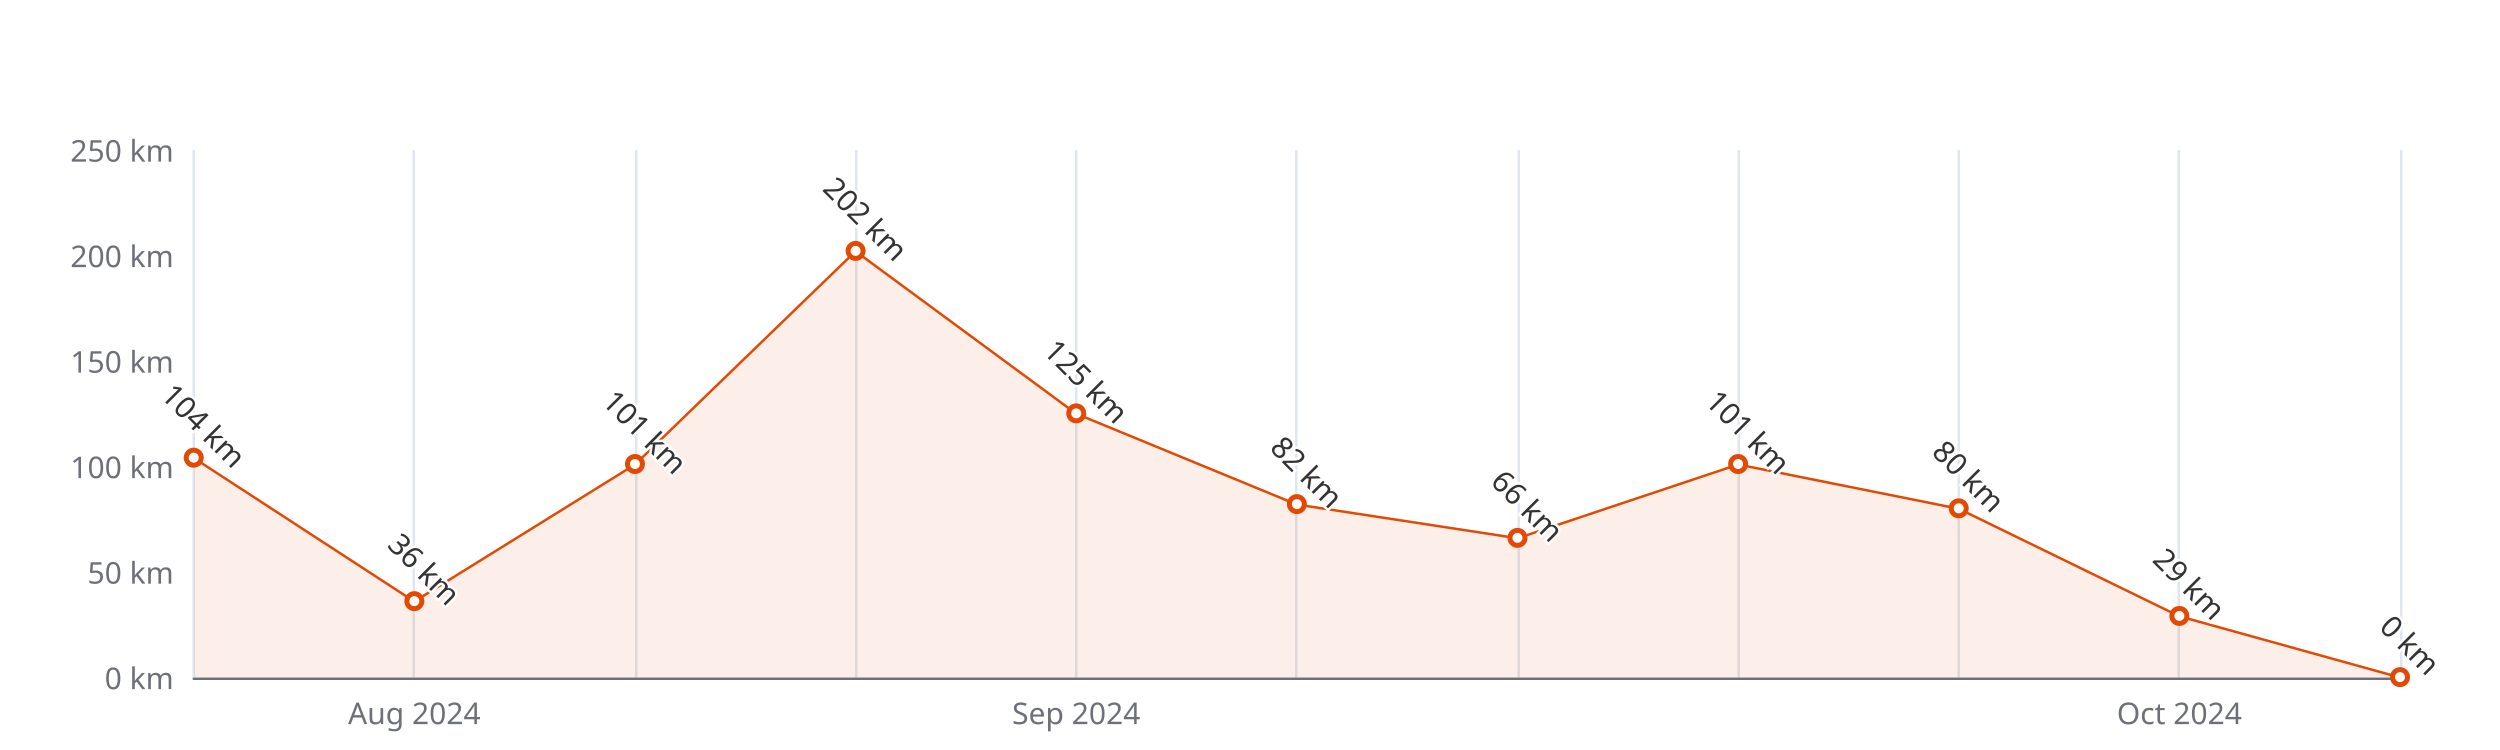
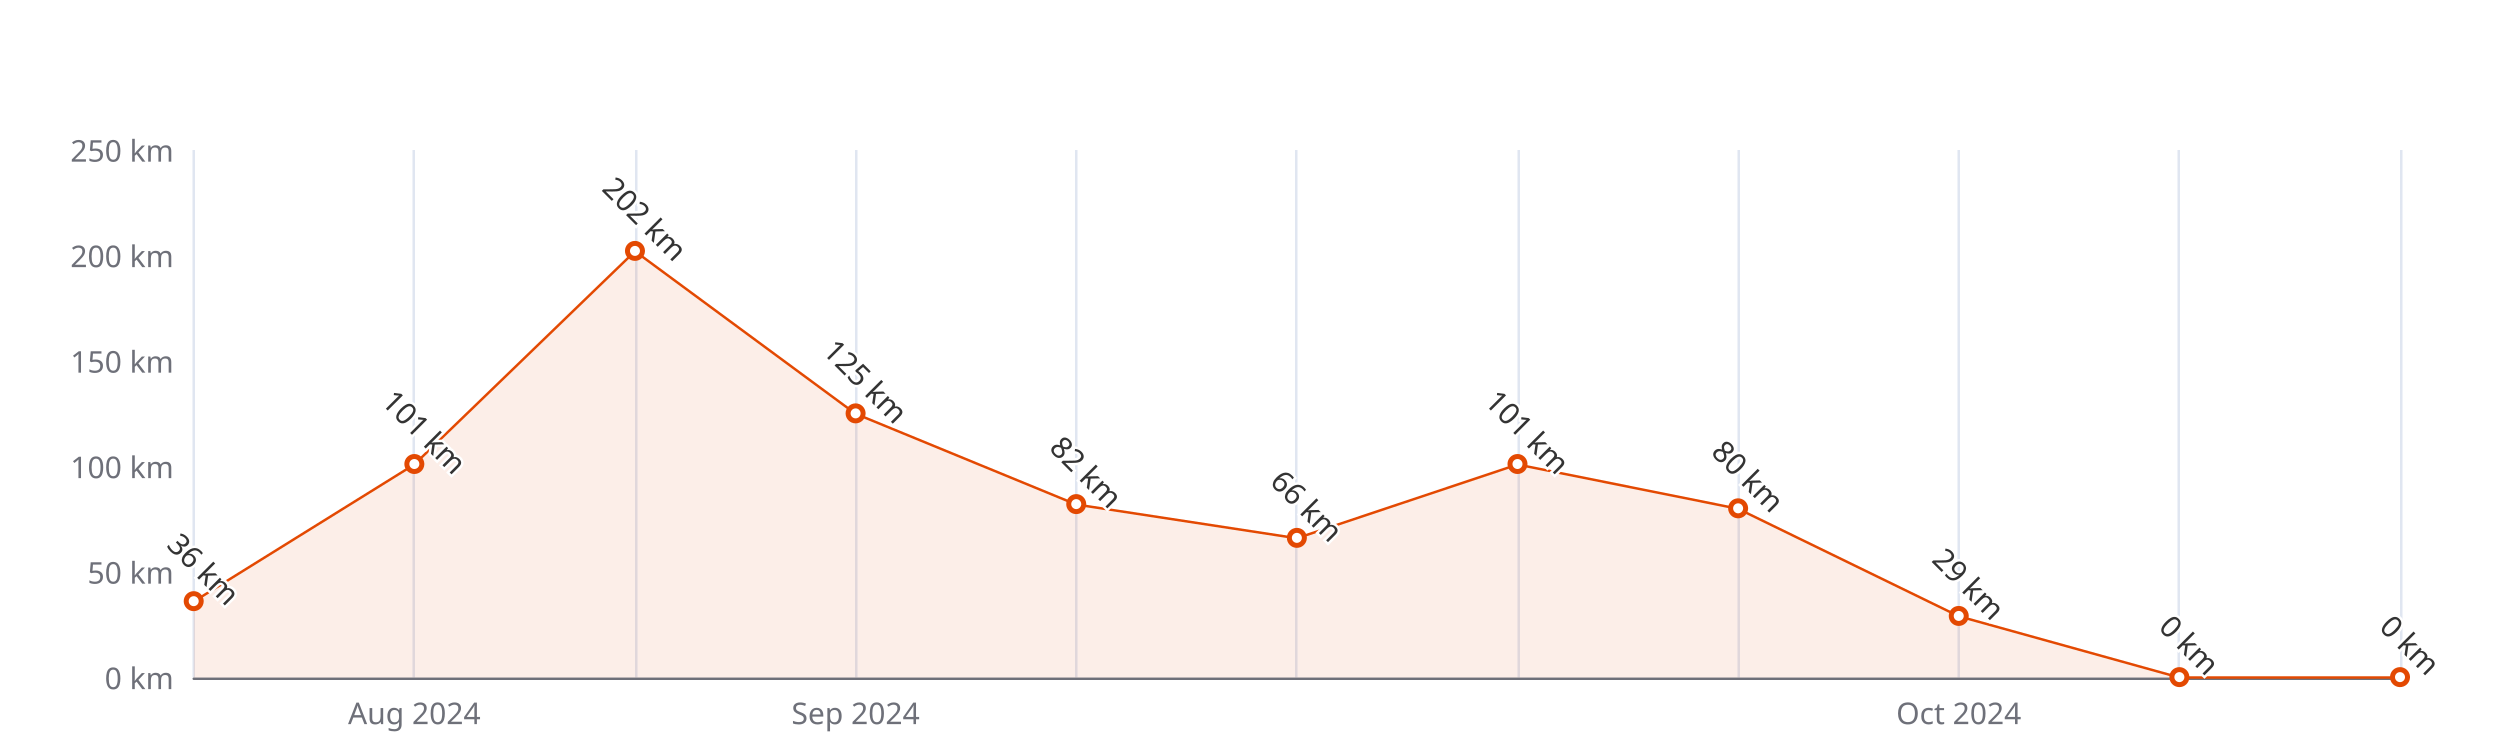
<svg xmlns="http://www.w3.org/2000/svg" width="1000" height="300" version="1.1" baseProfile="full" viewBox="0 0 1000 300">
  <rect width="1000" height="300" x="0" y="0" id="0" fill="#ffffff" />
  <path d="M77.5 60L77.5 271" fill="none" stroke="#E0E6F1" />
  <path d="M165.5 60L165.5 271" fill="none" stroke="#E0E6F1" />
  <path d="M254.5 60L254.5 271" fill="none" stroke="#E0E6F1" />
  <path d="M342.5 60L342.5 271" fill="none" stroke="#E0E6F1" />
  <path d="M430.5 60L430.5 271" fill="none" stroke="#E0E6F1" />
  <path d="M518.5 60L518.5 271" fill="none" stroke="#E0E6F1" />
  <path d="M607.5 60L607.5 271" fill="none" stroke="#E0E6F1" />
  <path d="M695.5 60L695.5 271" fill="none" stroke="#E0E6F1" />
  <path d="M783.5 60L783.5 271" fill="none" stroke="#E0E6F1" />
  <path d="M871.5 60L871.5 271" fill="none" stroke="#E0E6F1" />
  <path d="M960.5 60L960.5 271" fill="none" stroke="#E0E6F1" />
  <path d="M77.5 271.5L960 271.5" fill="none" stroke="#6E7079" stroke-linecap="round" />
  <text dominant-baseline="central" text-anchor="end" style="font-size:12px;font-family:sans-serif;" xml:space="preserve" transform="translate(69.48 271)" fill="#6E7079">0 km</text>
  <text dominant-baseline="central" text-anchor="end" style="font-size:12px;font-family:sans-serif;" xml:space="preserve" transform="translate(69.48 228.8)" fill="#6E7079">50 km</text>
  <text dominant-baseline="central" text-anchor="end" style="font-size:12px;font-family:sans-serif;" xml:space="preserve" transform="translate(69.48 186.6)" fill="#6E7079">100 km</text>
  <text dominant-baseline="central" text-anchor="end" style="font-size:12px;font-family:sans-serif;" xml:space="preserve" transform="translate(69.48 144.4)" fill="#6E7079">150 km</text>
  <text dominant-baseline="central" text-anchor="end" style="font-size:12px;font-family:sans-serif;" xml:space="preserve" transform="translate(69.48 102.2)" fill="#6E7079">200 km</text>
  <text dominant-baseline="central" text-anchor="end" style="font-size:12px;font-family:sans-serif;" xml:space="preserve" transform="translate(69.48 60)" fill="#6E7079">250 km</text>
  <text dominant-baseline="central" text-anchor="middle" style="font-size:12px;font-family:sans-serif;" xml:space="preserve" y="6" transform="translate(165.732 279)" fill="#6E7079">Aug 2024</text>
-   <text dominant-baseline="central" text-anchor="middle" style="font-size:12px;font-family:sans-serif;" xml:space="preserve" y="6" transform="translate(430.488 279)" fill="#6E7079">Sep 2024</text>
-   <text dominant-baseline="central" text-anchor="middle" style="font-size:12px;font-family:sans-serif;" xml:space="preserve" y="6" transform="translate(871.748 279)" fill="#6E7079">Oct 2024</text>
+   <text dominant-baseline="central" text-anchor="middle" style="font-size:12px;font-family:sans-serif;" xml:space="preserve" y="6" transform="translate(342.236 279)" fill="#6E7079">Sep 2024</text>
+   <text dominant-baseline="central" text-anchor="middle" style="font-size:12px;font-family:sans-serif;" xml:space="preserve" y="6" transform="translate(783.496 279)" fill="#6E7079">Oct 2024</text>
  <g clip-path="url(#zr5-c0)">
-     <path d="M77.5 183.2L165.7 240.6L254 185.8L342.2 100.5L430.5 165.5L518.7 201.8L607 215.3L695.2 185.8L783.5 203.5L871.7 246.5L960 271L871.7 271L783.5 271L695.2 271L607 271L518.7 271L430.5 271L342.2 271L254 271L165.7 271L77.5 271Z" fill="rgb(227,73,2)" fill-opacity="0.09" />
-     <path d="M77.5 183.2L165.7 240.6L254 185.8L342.2 100.5L430.5 165.5L518.7 201.8L607 215.3L695.2 185.8L783.5 203.5L871.7 246.5L960 271" fill="none" stroke="#E34902" stroke-linejoin="bevel" />
+     <path d="M77.5 240.6L165.7 185.8L254 100.5L342.2 165.5L430.5 201.8L518.7 215.3L607 185.8L695.2 203.5L783.5 246.5L871.7 271L960 271L871.7 271L783.5 271L695.2 271L607 271L518.7 271L430.5 271L342.2 271L254 271L165.7 271L77.5 271Z" fill="rgb(227,73,2)" fill-opacity="0.09" />
+     <path d="M77.5 240.6L165.7 185.8L254 100.5L342.2 165.5L430.5 201.8L518.7 215.3L607 185.8L695.2 203.5L783.5 246.5L871.7 271L960 271" fill="none" stroke="#E34902" stroke-linejoin="bevel" />
  </g>
-   <path d="M1 0A1 1 0 1 1 1 -0.1A1 1 0 0 1 1 0" transform="matrix(3,0,0,3,77.48,183.224)" fill="#fff" stroke="#E34902" stroke-width="0.667" />
-   <path d="M1 0A1 1 0 1 1 1 -0.1A1 1 0 0 1 1 0" transform="matrix(3,0,0,3,165.732,240.616)" fill="#fff" stroke="#E34902" stroke-width="0.667" />
-   <path d="M1 0A1 1 0 1 1 1 -0.1A1 1 0 0 1 1 0" transform="matrix(3,0,0,3,253.984,185.756)" fill="#fff" stroke="#E34902" stroke-width="0.667" />
-   <path d="M1 0A1 1 0 1 1 1 -0.1A1 1 0 0 1 1 0" transform="matrix(3,0,0,3,342.236,100.512)" fill="#fff" stroke="#E34902" stroke-width="0.667" />
-   <path d="M1 0A1 1 0 1 1 1 -0.1A1 1 0 0 1 1 0" transform="matrix(3,0,0,3,430.488,165.5)" fill="#fff" stroke="#E34902" stroke-width="0.667" />
-   <path d="M1 0A1 1 0 1 1 1 -0.1A1 1 0 0 1 1 0" transform="matrix(3,0,0,3,518.74,201.792)" fill="#fff" stroke="#E34902" stroke-width="0.667" />
-   <path d="M1 0A1 1 0 1 1 1 -0.1A1 1 0 0 1 1 0" transform="matrix(3,0,0,3,606.992,215.296)" fill="#fff" stroke="#E34902" stroke-width="0.667" />
-   <path d="M1 0A1 1 0 1 1 1 -0.1A1 1 0 0 1 1 0" transform="matrix(3,0,0,3,695.244,185.756)" fill="#fff" stroke="#E34902" stroke-width="0.667" />
-   <path d="M1 0A1 1 0 1 1 1 -0.1A1 1 0 0 1 1 0" transform="matrix(3,0,0,3,783.496,203.48)" fill="#fff" stroke="#E34902" stroke-width="0.667" />
-   <path d="M1 0A1 1 0 1 1 1 -0.1A1 1 0 0 1 1 0" transform="matrix(3,0,0,3,871.748,246.524)" fill="#fff" stroke="#E34902" stroke-width="0.667" />
+   <path d="M1 0A1 1 0 1 1 1 -0.1A1 1 0 0 1 1 0" transform="matrix(3,0,0,3,77.48,240.616)" fill="#fff" stroke="#E34902" stroke-width="0.667" />
+   <path d="M1 0A1 1 0 1 1 1 -0.1A1 1 0 0 1 1 0" transform="matrix(3,0,0,3,165.732,185.756)" fill="#fff" stroke="#E34902" stroke-width="0.667" />
+   <path d="M1 0A1 1 0 1 1 1 -0.1A1 1 0 0 1 1 0" transform="matrix(3,0,0,3,253.984,100.512)" fill="#fff" stroke="#E34902" stroke-width="0.667" />
+   <path d="M1 0A1 1 0 1 1 1 -0.1A1 1 0 0 1 1 0" transform="matrix(3,0,0,3,342.236,165.5)" fill="#fff" stroke="#E34902" stroke-width="0.667" />
+   <path d="M1 0A1 1 0 1 1 1 -0.1A1 1 0 0 1 1 0" transform="matrix(3,0,0,3,430.488,201.792)" fill="#fff" stroke="#E34902" stroke-width="0.667" />
+   <path d="M1 0A1 1 0 1 1 1 -0.1A1 1 0 0 1 1 0" transform="matrix(3,0,0,3,518.74,215.296)" fill="#fff" stroke="#E34902" stroke-width="0.667" />
+   <path d="M1 0A1 1 0 1 1 1 -0.1A1 1 0 0 1 1 0" transform="matrix(3,0,0,3,606.992,185.756)" fill="#fff" stroke="#E34902" stroke-width="0.667" />
+   <path d="M1 0A1 1 0 1 1 1 -0.1A1 1 0 0 1 1 0" transform="matrix(3,0,0,3,695.244,203.48)" fill="#fff" stroke="#E34902" stroke-width="0.667" />
+   <path d="M1 0A1 1 0 1 1 1 -0.1A1 1 0 0 1 1 0" transform="matrix(3,0,0,3,783.496,246.524)" fill="#fff" stroke="#E34902" stroke-width="0.667" />
+   <path d="M1 0A1 1 0 1 1 1 -0.1A1 1 0 0 1 1 0" transform="matrix(3,0,0,3,871.748,271)" fill="#fff" stroke="#E34902" stroke-width="0.667" />
  <path d="M1 0A1 1 0 1 1 1 -0.1A1 1 0 0 1 1 0" transform="matrix(3,0,0,3,960,271)" fill="#fff" stroke="#E34902" stroke-width="0.667" />
-   <text dominant-baseline="central" text-anchor="middle" style="font-size:12px;font-family:sans-serif;" xml:space="preserve" y="-6" transform="matrix(0.707,0.707,-0.707,0.707,77.48,174.224)" fill="#333" stroke="rgb(255,255,255)" stroke-width="2" paint-order="stroke" stroke-miterlimit="2">104 km</text>
-   <text dominant-baseline="central" text-anchor="middle" style="font-size:12px;font-family:sans-serif;" xml:space="preserve" y="-6" transform="matrix(0.707,0.707,-0.707,0.707,165.732,231.616)" fill="#333" stroke="rgb(255,255,255)" stroke-width="2" paint-order="stroke" stroke-miterlimit="2">36 km</text>
-   <text dominant-baseline="central" text-anchor="middle" style="font-size:12px;font-family:sans-serif;" xml:space="preserve" y="-6" transform="matrix(0.707,0.707,-0.707,0.707,253.984,176.756)" fill="#333" stroke="rgb(255,255,255)" stroke-width="2" paint-order="stroke" stroke-miterlimit="2">101 km</text>
-   <text dominant-baseline="central" text-anchor="middle" style="font-size:12px;font-family:sans-serif;" xml:space="preserve" y="-6" transform="matrix(0.707,0.707,-0.707,0.707,342.236,91.512)" fill="#333" stroke="rgb(255,255,255)" stroke-width="2" paint-order="stroke" stroke-miterlimit="2">202 km</text>
-   <text dominant-baseline="central" text-anchor="middle" style="font-size:12px;font-family:sans-serif;" xml:space="preserve" y="-6" transform="matrix(0.707,0.707,-0.707,0.707,430.488,156.5)" fill="#333" stroke="rgb(255,255,255)" stroke-width="2" paint-order="stroke" stroke-miterlimit="2">125 km</text>
-   <text dominant-baseline="central" text-anchor="middle" style="font-size:12px;font-family:sans-serif;" xml:space="preserve" y="-6" transform="matrix(0.707,0.707,-0.707,0.707,518.74,192.792)" fill="#333" stroke="rgb(255,255,255)" stroke-width="2" paint-order="stroke" stroke-miterlimit="2">82 km</text>
-   <text dominant-baseline="central" text-anchor="middle" style="font-size:12px;font-family:sans-serif;" xml:space="preserve" y="-6" transform="matrix(0.707,0.707,-0.707,0.707,606.992,206.296)" fill="#333" stroke="rgb(255,255,255)" stroke-width="2" paint-order="stroke" stroke-miterlimit="2">66 km</text>
-   <text dominant-baseline="central" text-anchor="middle" style="font-size:12px;font-family:sans-serif;" xml:space="preserve" y="-6" transform="matrix(0.707,0.707,-0.707,0.707,695.244,176.756)" fill="#333" stroke="rgb(255,255,255)" stroke-width="2" paint-order="stroke" stroke-miterlimit="2">101 km</text>
-   <text dominant-baseline="central" text-anchor="middle" style="font-size:12px;font-family:sans-serif;" xml:space="preserve" y="-6" transform="matrix(0.707,0.707,-0.707,0.707,783.496,194.48)" fill="#333" stroke="rgb(255,255,255)" stroke-width="2" paint-order="stroke" stroke-miterlimit="2">80 km</text>
-   <text dominant-baseline="central" text-anchor="middle" style="font-size:12px;font-family:sans-serif;" xml:space="preserve" y="-6" transform="matrix(0.707,0.707,-0.707,0.707,871.748,237.524)" fill="#333" stroke="rgb(255,255,255)" stroke-width="2" paint-order="stroke" stroke-miterlimit="2">29 km</text>
+   <text dominant-baseline="central" text-anchor="middle" style="font-size:12px;font-family:sans-serif;" xml:space="preserve" y="-6" transform="matrix(0.707,0.707,-0.707,0.707,77.48,231.616)" fill="#333" stroke="rgb(255,255,255)" stroke-width="2" paint-order="stroke" stroke-miterlimit="2">36 km</text>
+   <text dominant-baseline="central" text-anchor="middle" style="font-size:12px;font-family:sans-serif;" xml:space="preserve" y="-6" transform="matrix(0.707,0.707,-0.707,0.707,165.732,176.756)" fill="#333" stroke="rgb(255,255,255)" stroke-width="2" paint-order="stroke" stroke-miterlimit="2">101 km</text>
+   <text dominant-baseline="central" text-anchor="middle" style="font-size:12px;font-family:sans-serif;" xml:space="preserve" y="-6" transform="matrix(0.707,0.707,-0.707,0.707,253.984,91.512)" fill="#333" stroke="rgb(255,255,255)" stroke-width="2" paint-order="stroke" stroke-miterlimit="2">202 km</text>
+   <text dominant-baseline="central" text-anchor="middle" style="font-size:12px;font-family:sans-serif;" xml:space="preserve" y="-6" transform="matrix(0.707,0.707,-0.707,0.707,342.236,156.5)" fill="#333" stroke="rgb(255,255,255)" stroke-width="2" paint-order="stroke" stroke-miterlimit="2">125 km</text>
+   <text dominant-baseline="central" text-anchor="middle" style="font-size:12px;font-family:sans-serif;" xml:space="preserve" y="-6" transform="matrix(0.707,0.707,-0.707,0.707,430.488,192.792)" fill="#333" stroke="rgb(255,255,255)" stroke-width="2" paint-order="stroke" stroke-miterlimit="2">82 km</text>
+   <text dominant-baseline="central" text-anchor="middle" style="font-size:12px;font-family:sans-serif;" xml:space="preserve" y="-6" transform="matrix(0.707,0.707,-0.707,0.707,518.74,206.296)" fill="#333" stroke="rgb(255,255,255)" stroke-width="2" paint-order="stroke" stroke-miterlimit="2">66 km</text>
+   <text dominant-baseline="central" text-anchor="middle" style="font-size:12px;font-family:sans-serif;" xml:space="preserve" y="-6" transform="matrix(0.707,0.707,-0.707,0.707,606.992,176.756)" fill="#333" stroke="rgb(255,255,255)" stroke-width="2" paint-order="stroke" stroke-miterlimit="2">101 km</text>
+   <text dominant-baseline="central" text-anchor="middle" style="font-size:12px;font-family:sans-serif;" xml:space="preserve" y="-6" transform="matrix(0.707,0.707,-0.707,0.707,695.244,194.48)" fill="#333" stroke="rgb(255,255,255)" stroke-width="2" paint-order="stroke" stroke-miterlimit="2">80 km</text>
+   <text dominant-baseline="central" text-anchor="middle" style="font-size:12px;font-family:sans-serif;" xml:space="preserve" y="-6" transform="matrix(0.707,0.707,-0.707,0.707,783.496,237.524)" fill="#333" stroke="rgb(255,255,255)" stroke-width="2" paint-order="stroke" stroke-miterlimit="2">29 km</text>
+   <text dominant-baseline="central" text-anchor="middle" style="font-size:12px;font-family:sans-serif;" xml:space="preserve" y="-6" transform="matrix(0.707,0.707,-0.707,0.707,871.748,262)" fill="#333" stroke="rgb(255,255,255)" stroke-width="2" paint-order="stroke" stroke-miterlimit="2">0 km</text>
  <text dominant-baseline="central" text-anchor="middle" style="font-size:12px;font-family:sans-serif;" xml:space="preserve" y="-6" transform="matrix(0.707,0.707,-0.707,0.707,960,262)" fill="#333" stroke="rgb(255,255,255)" stroke-width="2" paint-order="stroke" stroke-miterlimit="2">0 km</text>
  <defs>
    <clipPath id="zr5-c0">
      <path d="M76 59.5l884 0l0 212l-884 0Z" fill="#000" />
    </clipPath>
  </defs>
</svg>
